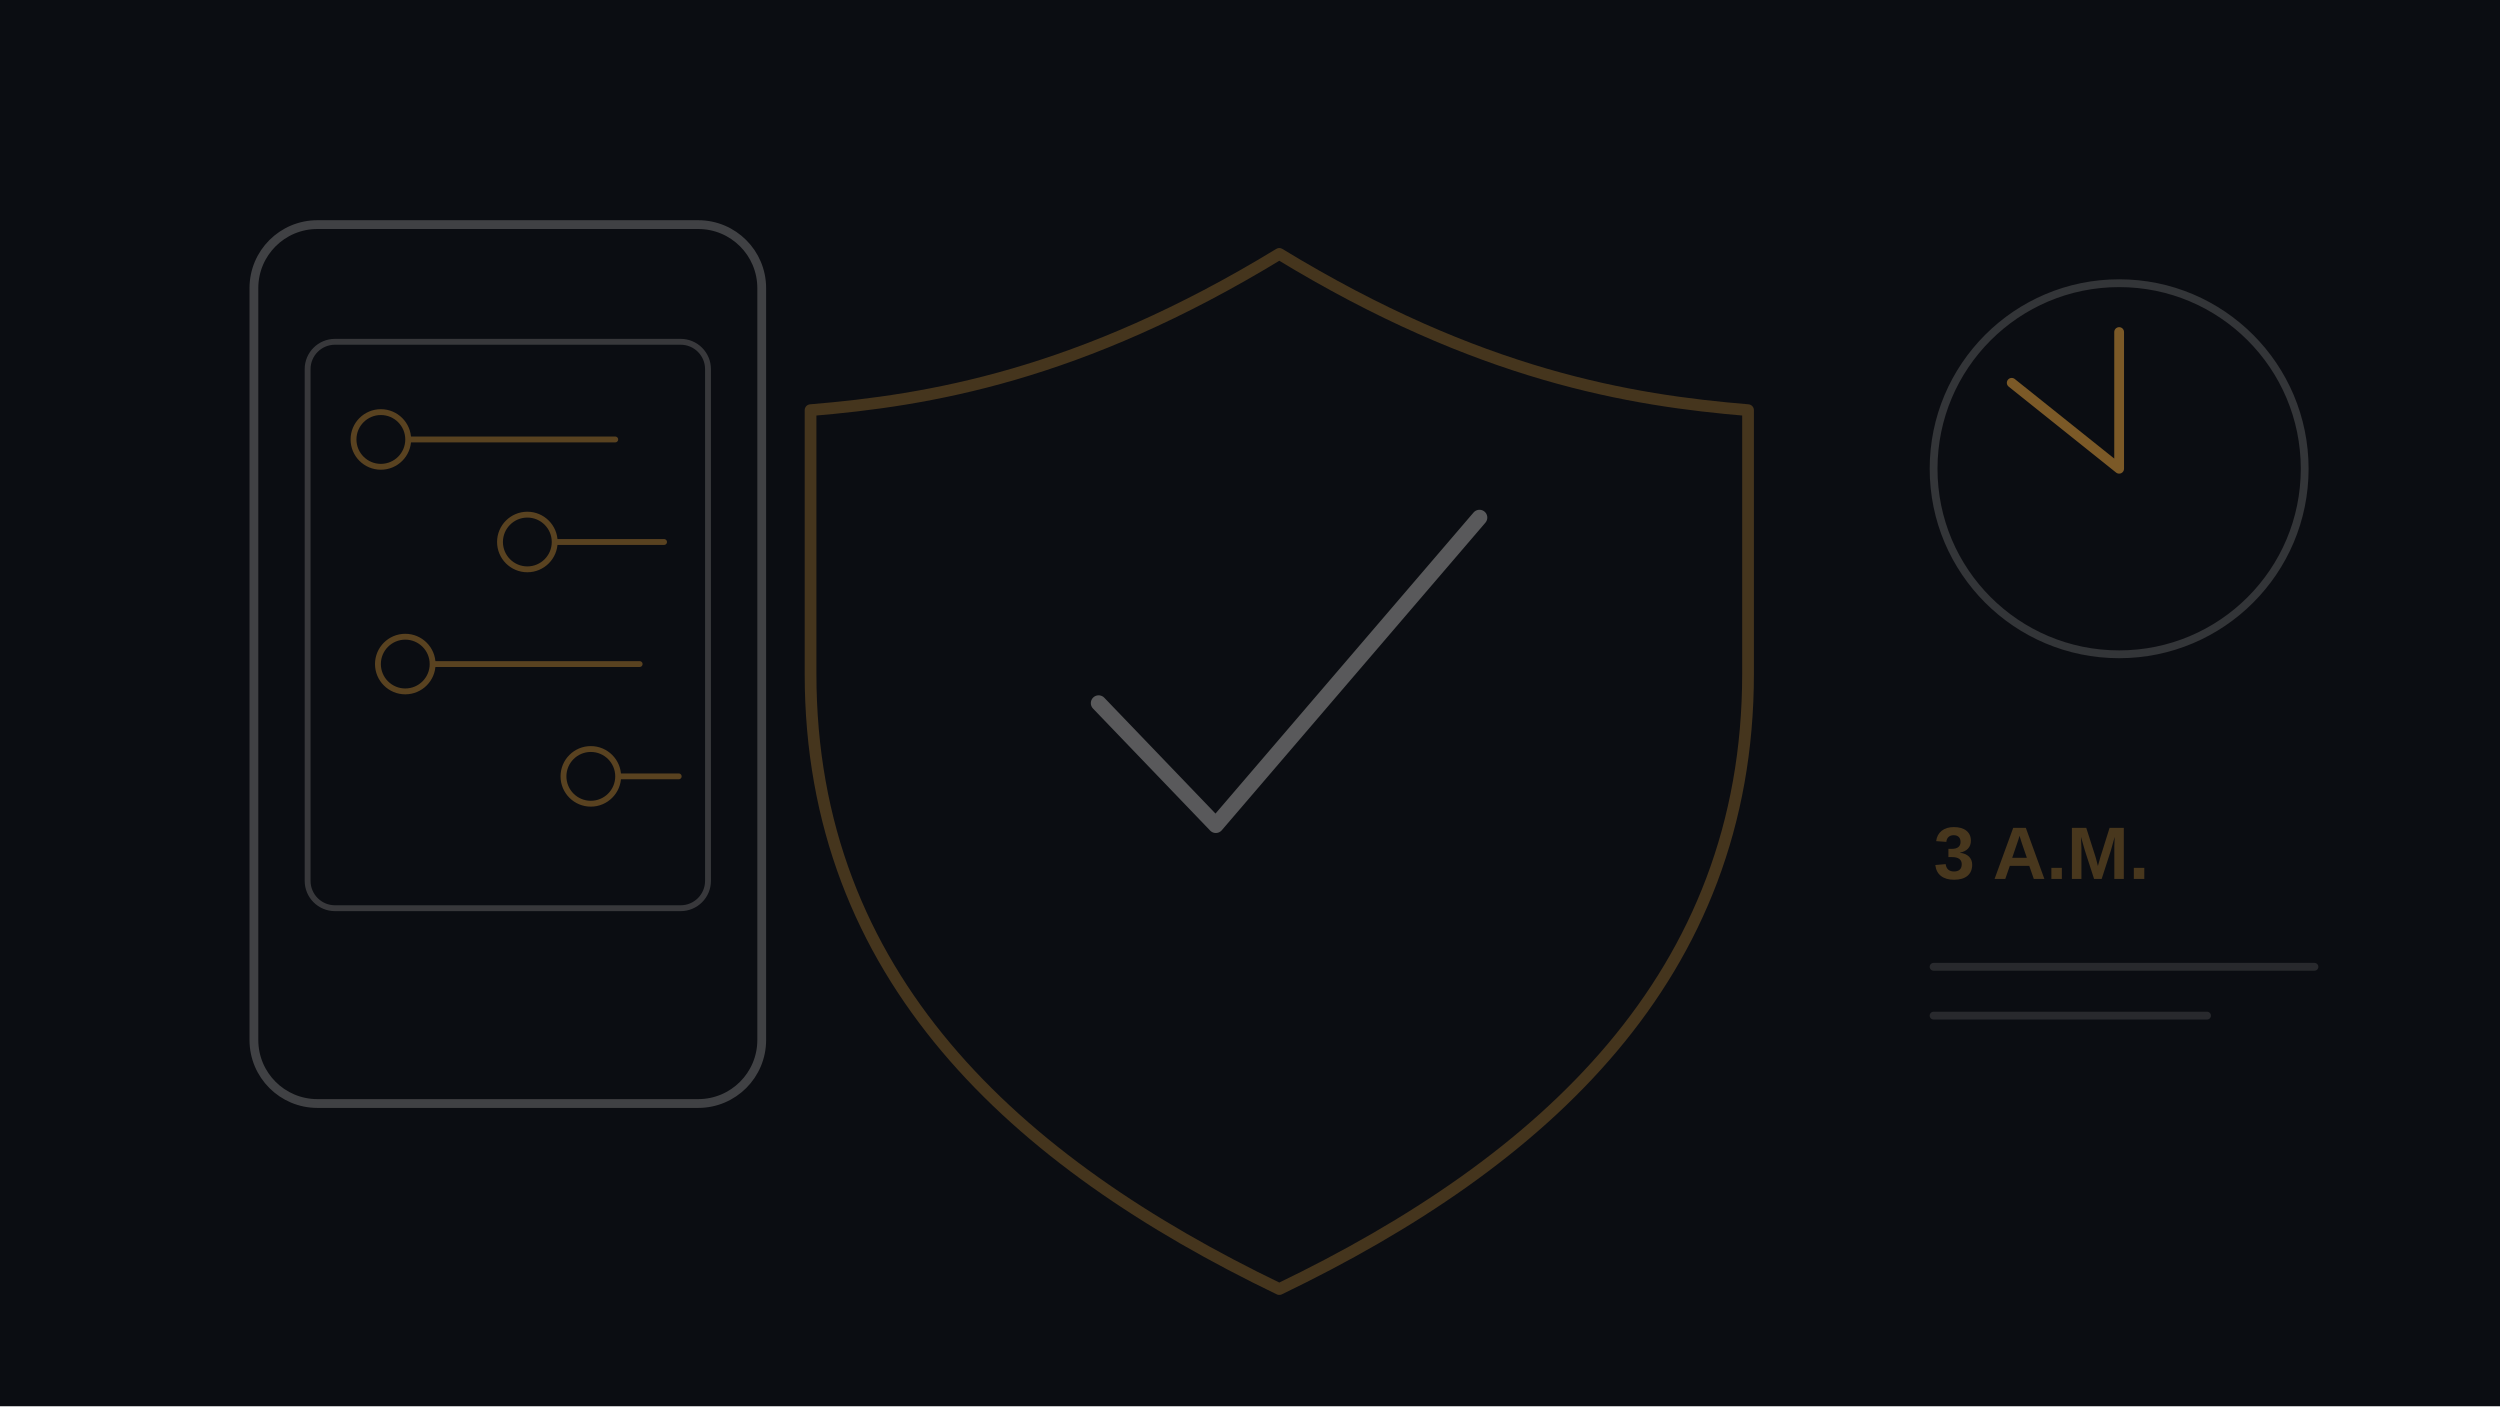
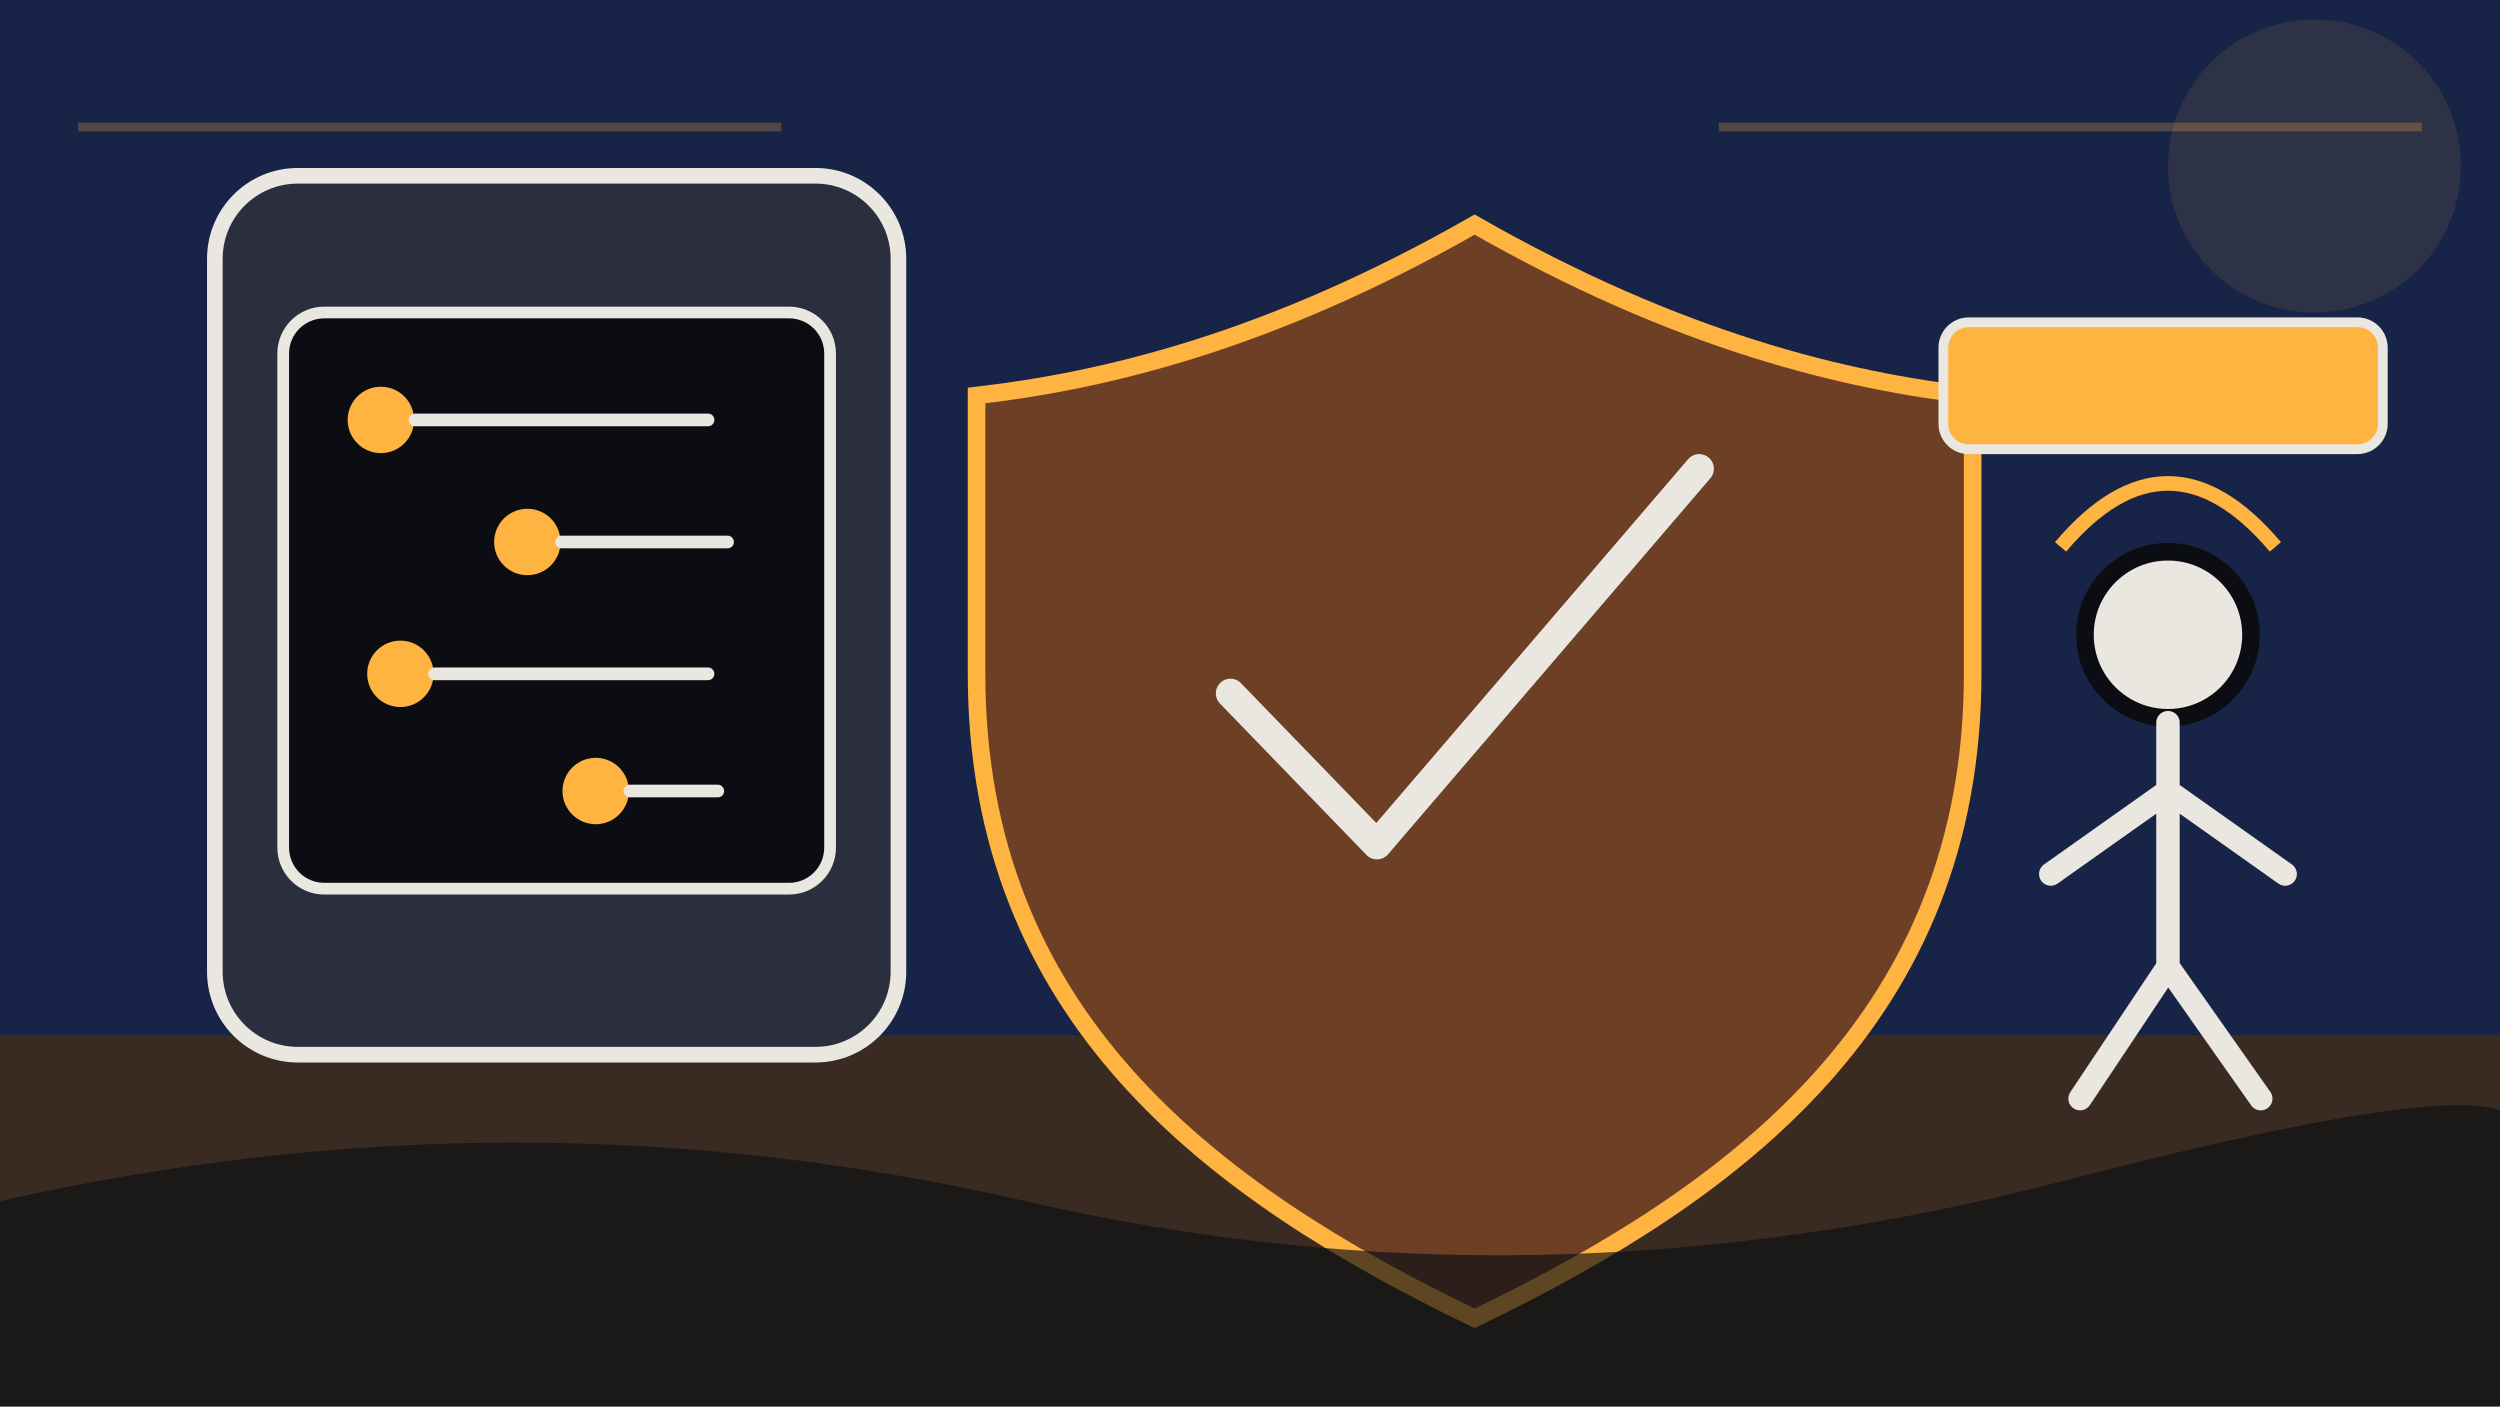
- <svg xmlns="http://www.w3.org/2000/svg" width="2560" height="1440" viewBox="0 0 2560 1440">
+ <svg xmlns="http://www.w3.org/2000/svg" width="2560" height="1440" viewBox="0 0 2560 1440" data-quality="illustrated-v3">
  <rect width="2560" height="1440" fill="#0b0d12" />
-   <g fill="none" stroke="#eae7e1" stroke-linecap="round" stroke-linejoin="round">
-     <rect x="260" y="230" width="520" height="900" rx="65" opacity=".24" stroke-width="9" />
-     <rect x="315" y="350" width="410" height="580" rx="28" opacity=".2" stroke-width="6" />
-     <g opacity=".32" stroke="#ffb340" stroke-width="6">
-       <circle cx="390" cy="450" r="28" />
-       <circle cx="540" cy="555" r="28" />
-       <circle cx="415" cy="680" r="28" />
-       <circle cx="605" cy="795" r="28" />
-       <path d="M420 450h210M570 555h110M445 680h210M635 795h60" />
+   <g id="environment">
+     <path d="M0 0H2560V1440H0Z" fill="#172447" />
+     <path d="M0 1060H2560V1440H0Z" fill="#3a2b22" />
+     <rect x="220" y="180" width="700" height="900" rx="85" fill="#2b2f3d" stroke="#eae7e1" stroke-width="16" />
+     <rect x="290" y="320" width="560" height="590" rx="42" fill="#0b0d12" stroke="#eae7e1" stroke-width="12" />
+     <g fill="#ffb340">
+       <circle cx="390" cy="430" r="34" />
+       <circle cx="540" cy="555" r="34" />
+       <circle cx="410" cy="690" r="34" />
+       <circle cx="610" cy="810" r="34" />
    </g>
-     <path d="M1310 260 C1515 385 1670 410 1790 420 V690 C1790 1000 1580 1190 1310 1320 C1040 1190 830 1000 830 690 V420 C950 410 1105 385 1310 260Z" stroke="#ffb340" opacity=".24" stroke-width="12" />
-     <path d="M1125 720l120 125 270-315" opacity=".35" stroke-width="16" />
-     <circle cx="2170" cy="480" r="190" opacity=".18" stroke-width="8" />
-     <path d="M2170 480V340M2170 480l-110-88" stroke="#ffb340" opacity=".46" stroke-width="10" />
-     <path d="M1980 990h390M1980 1040h280" opacity=".13" stroke-width="8" />
+     <path d="M425 430h300M575 555h170M445 690h280M645 810h90" stroke="#eae7e1" stroke-width="13" stroke-linecap="round" />
+     <path d="M1510 230C1720 350 1890 390 2020 405V690C2020 1040 1780 1220 1510 1350C1240 1220 1000 1040 1000 690V405C1130 390 1300 350 1510 230Z" fill="#6d3f25" stroke="#ffb340" stroke-width="18" />
+     <path d="M1260 710l150 155 330-385" fill="none" stroke="#eae7e1" stroke-width="30" stroke-linecap="round" stroke-linejoin="round" />
  </g>
-   <text x="1980" y="900" fill="#ffb340" opacity=".25" font-family="Arial" font-weight="900" font-size="76">3 A.M.</text>
+   <g id="characters">
+     <circle cx="2220" cy="650" r="85" fill="#eae7e1" stroke="#0b0d12" stroke-width="18" />
+     <path d="M2220 740v250M2220 810l-120 85M2220 810l120 85M2220 990l-90 135M2220 990l95 135" fill="none" stroke="#eae7e1" stroke-width="24" stroke-linecap="round" />
+     <path d="M2110 560q110-130 220 0" fill="none" stroke="#ffb340" stroke-width="15" />
+     <rect x="1990" y="330" width="450" height="130" rx="26" fill="#ffb340" stroke="#eae7e1" stroke-width="10" />
+   </g>
+   <g id="depth">
+     <path d="M0 1230Q530 1110 1050 1230T2110 1210T2560 1180V1440H0Z" fill="#0b0d12" opacity=".66" />
+     <circle cx="2370" cy="170" r="150" fill="#ffb340" opacity=".1" />
+     <path d="M80 130h720M1760 130h720" stroke="#ffb340" stroke-width="9" opacity=".25" />
+   </g>
</svg>
